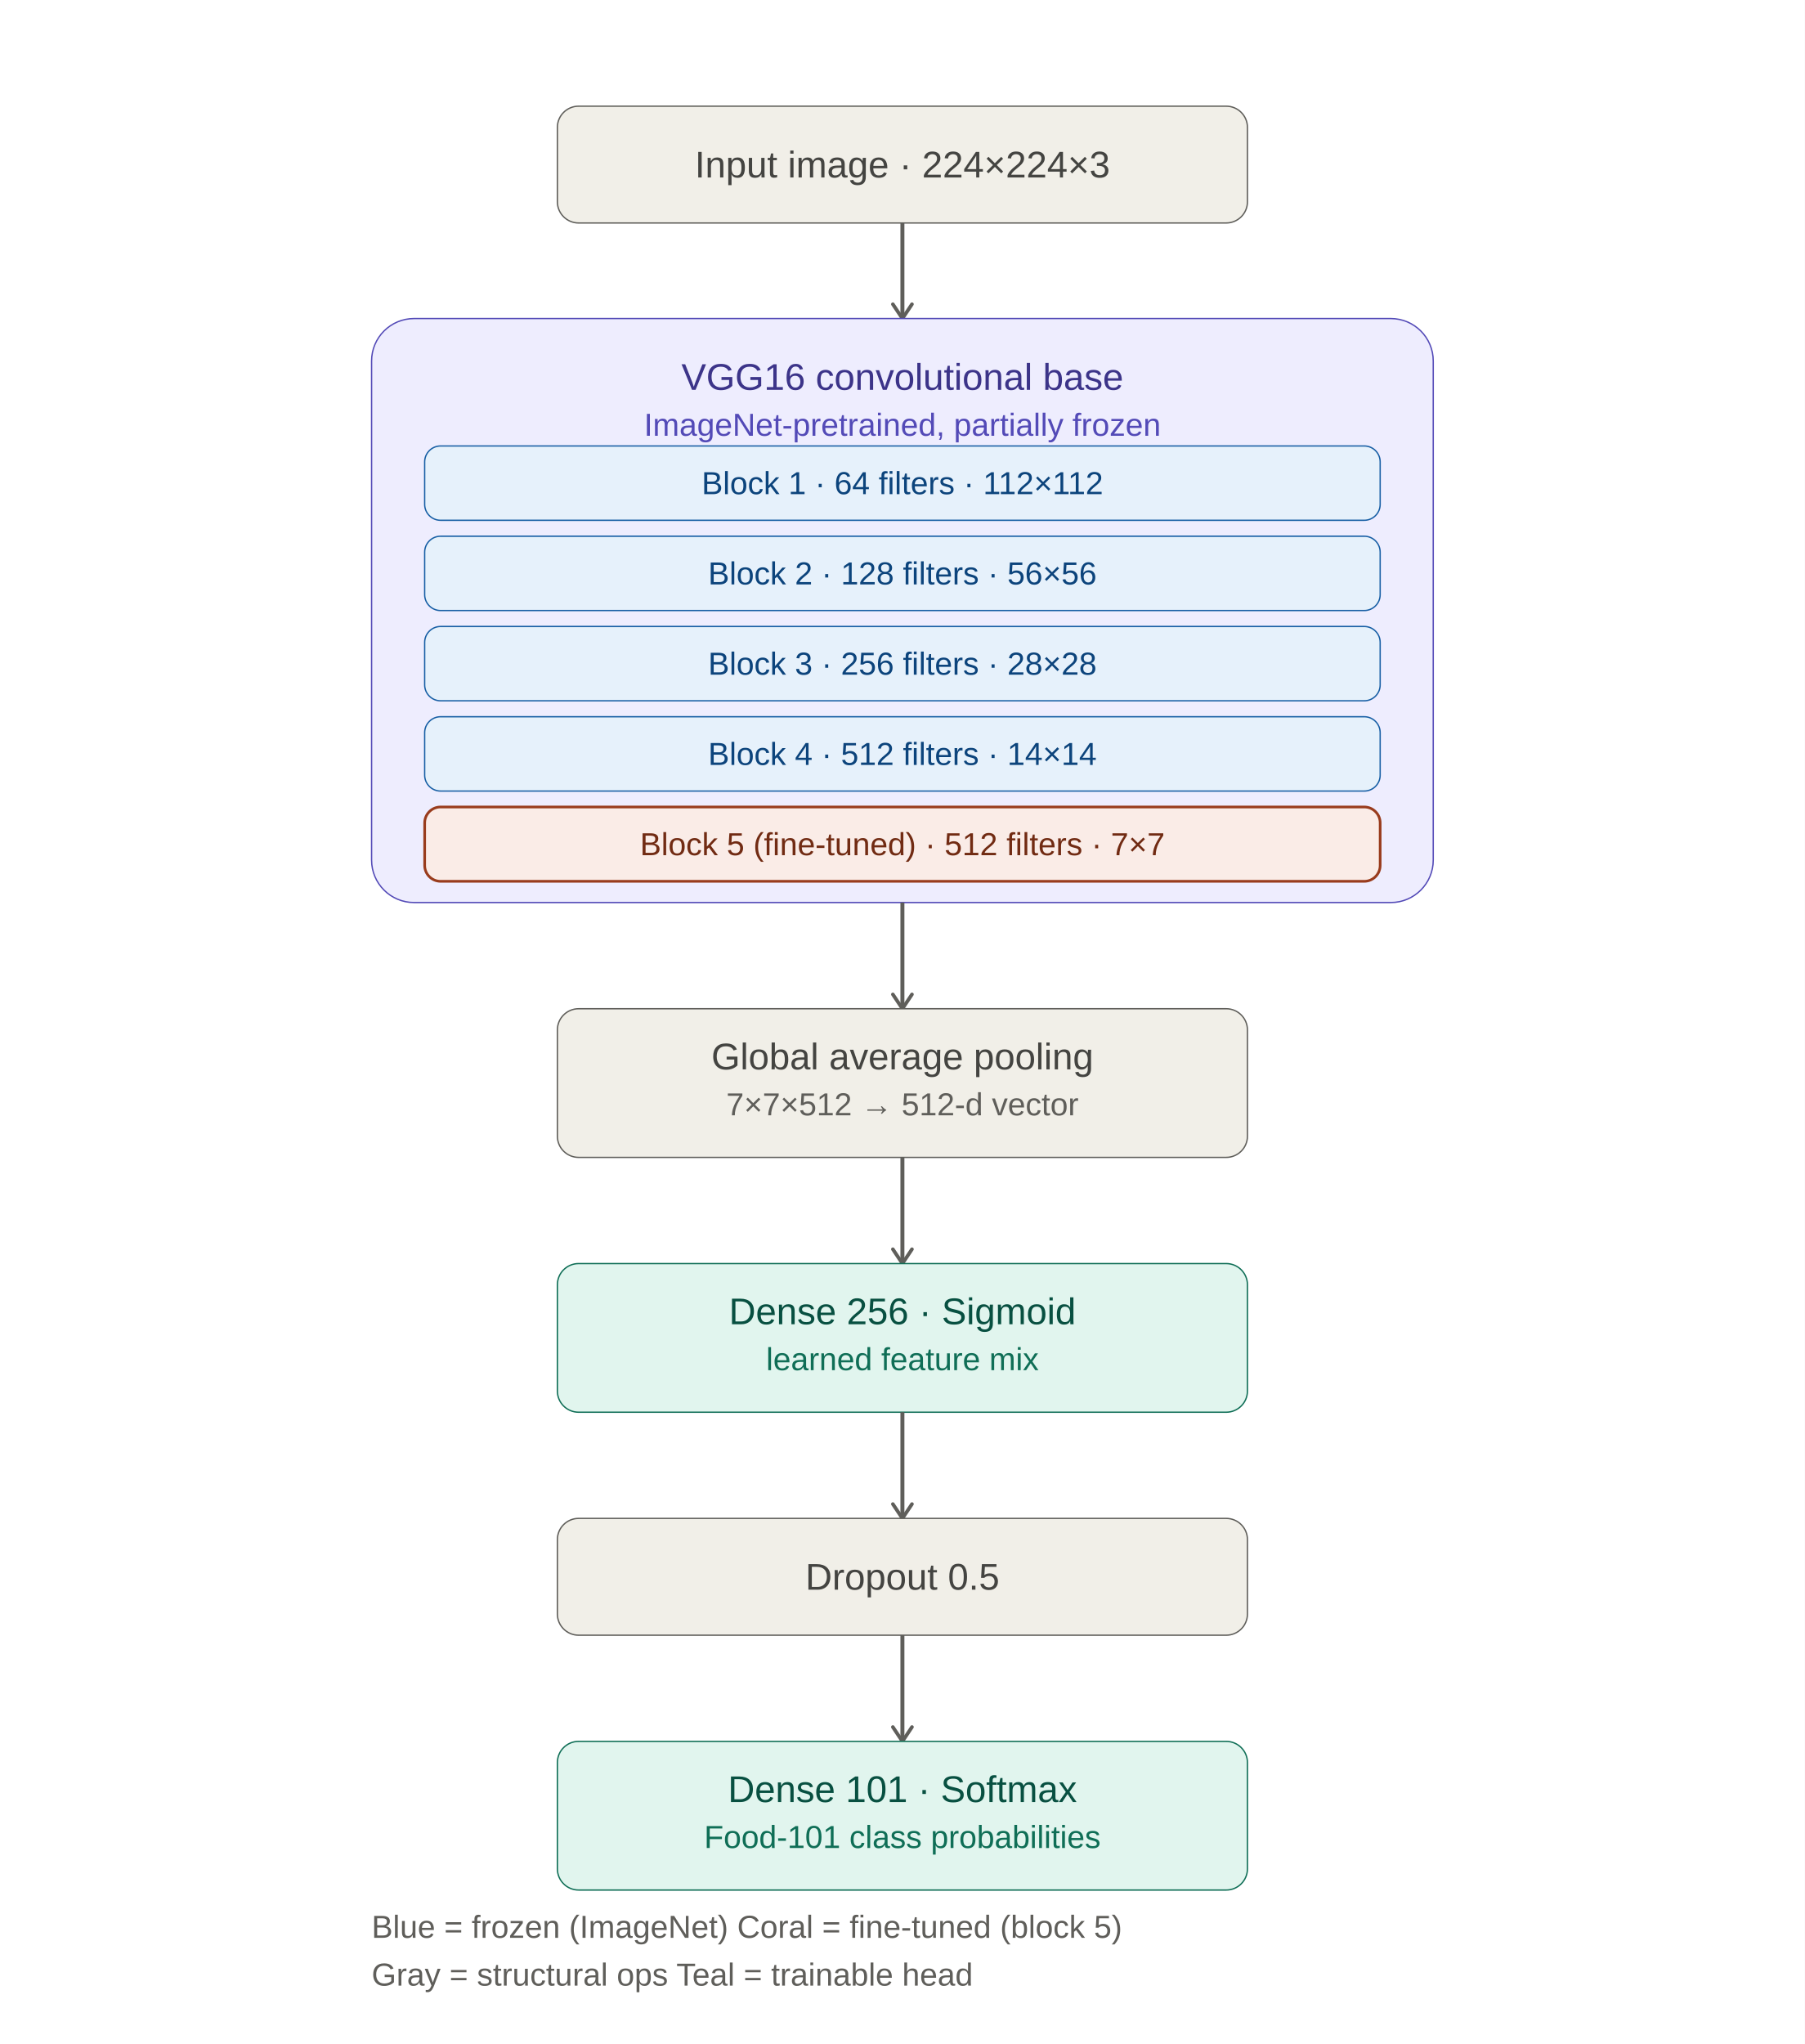
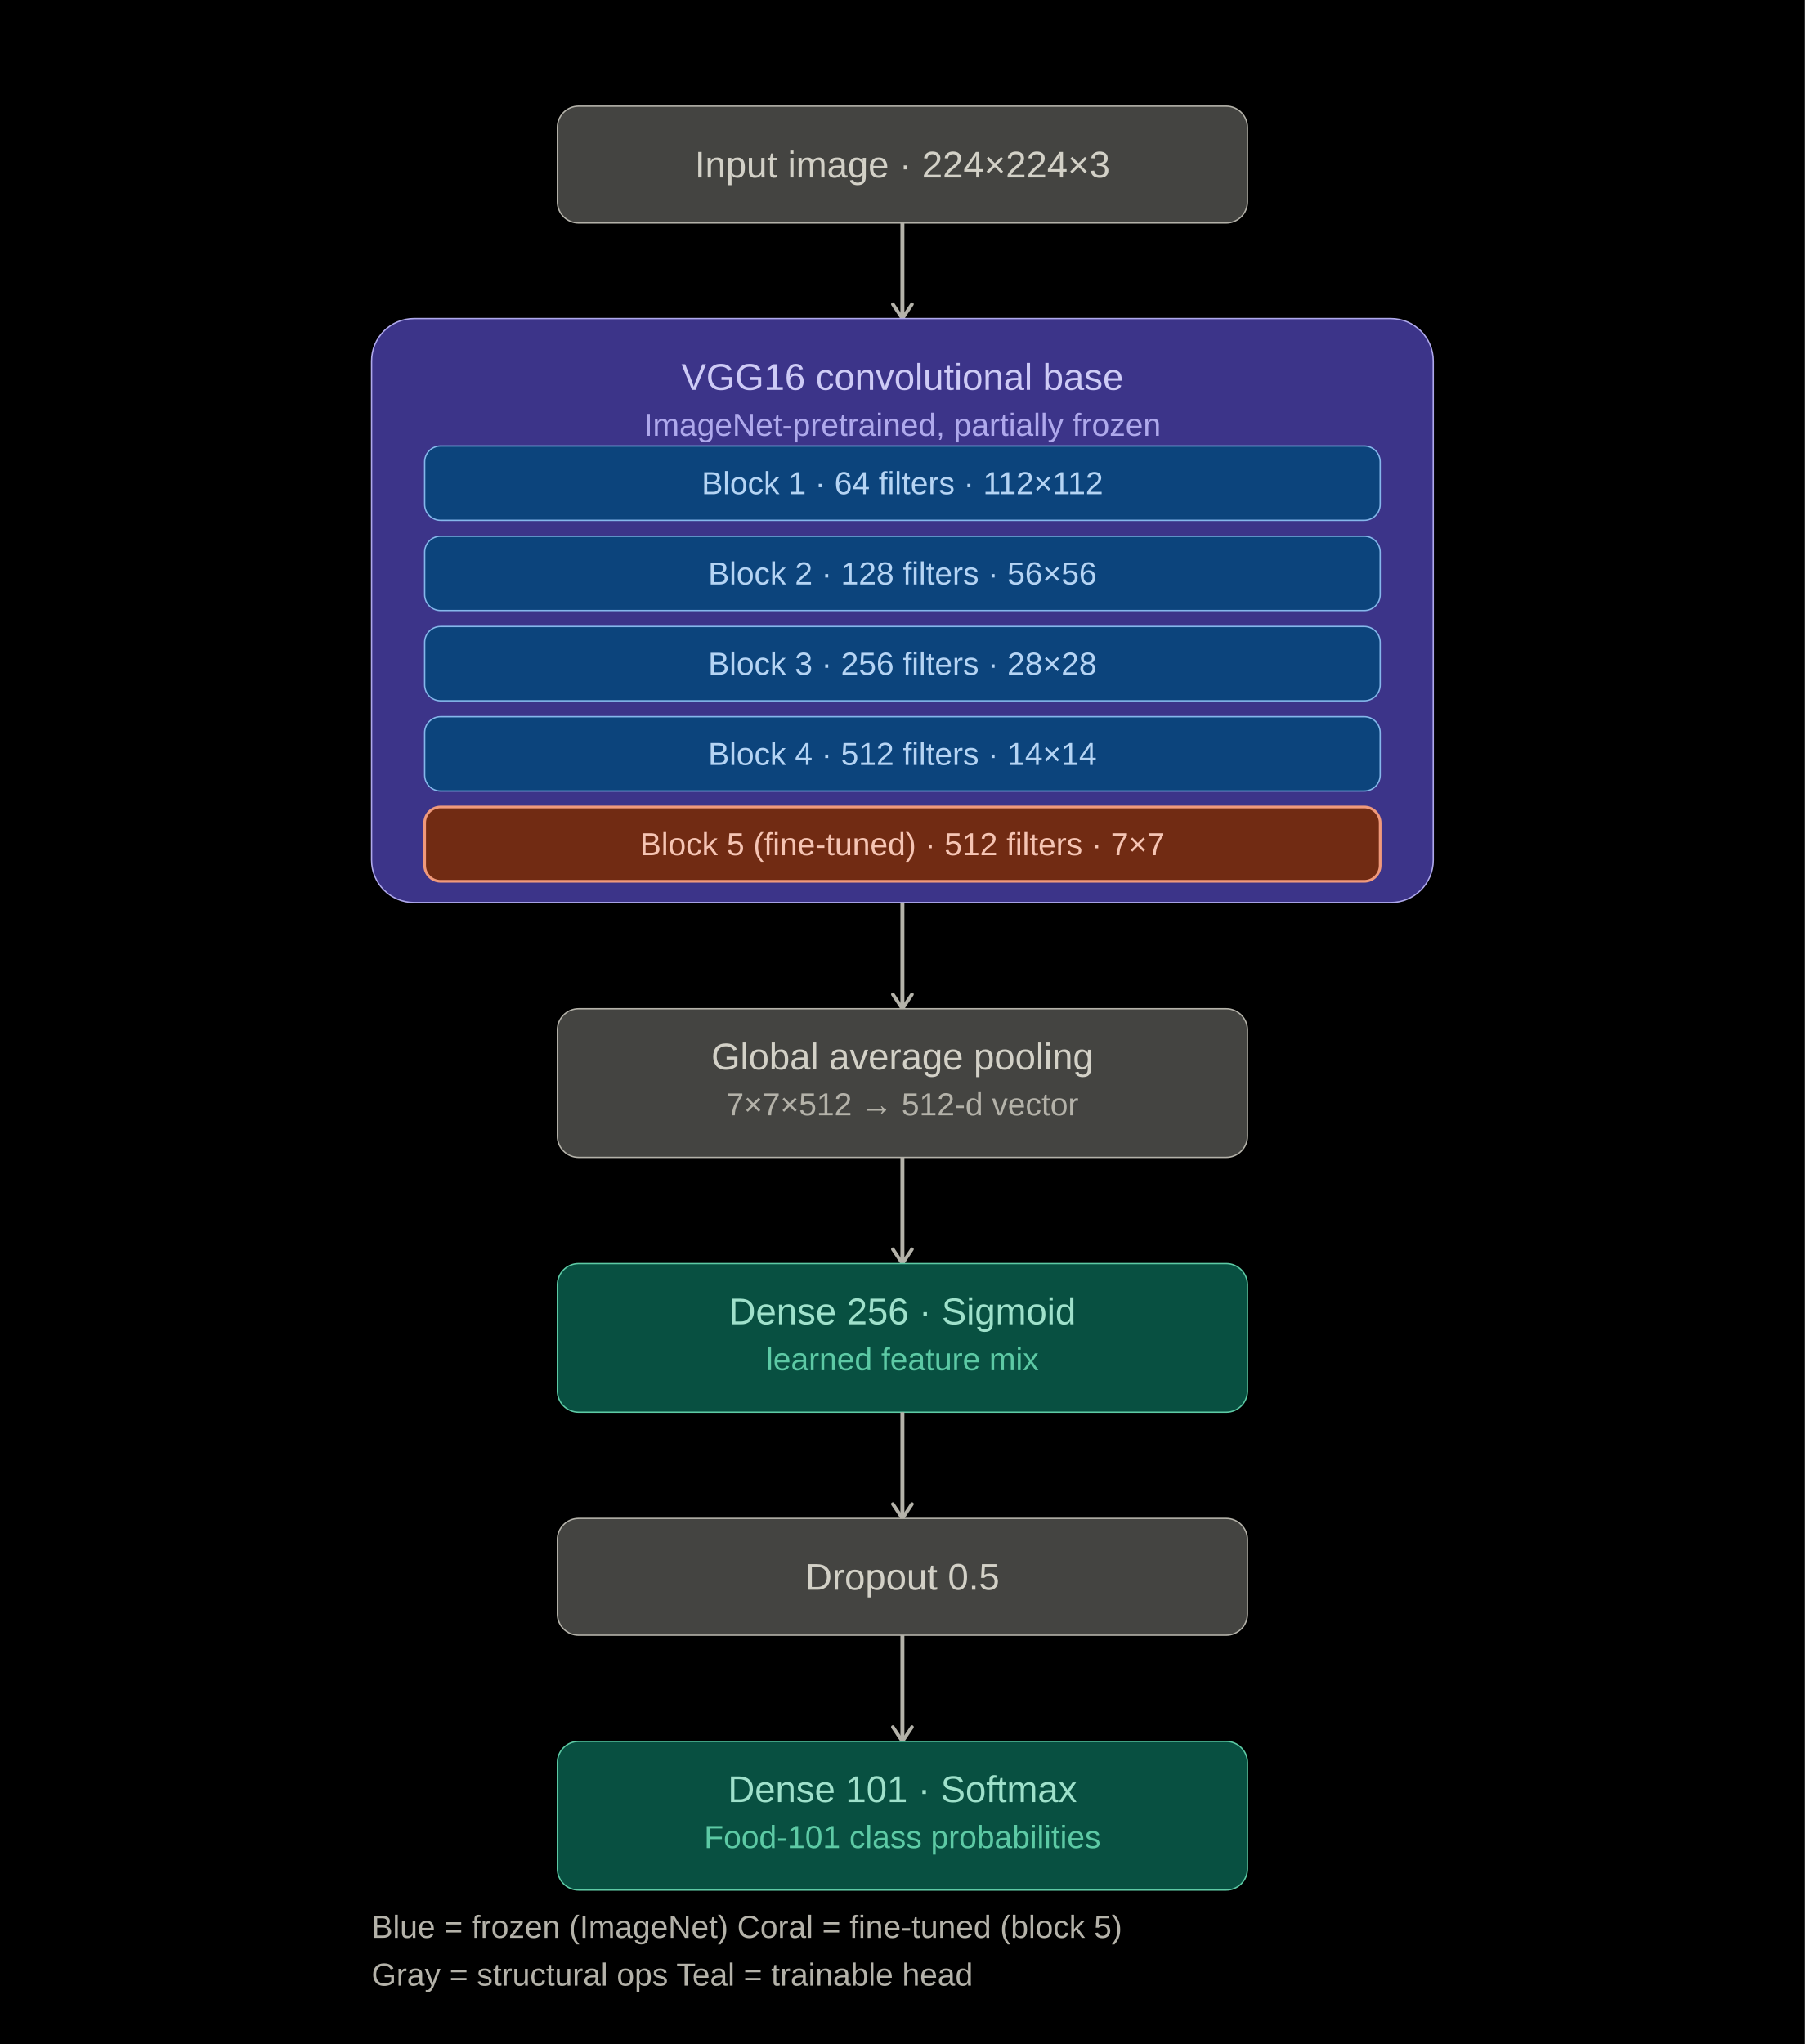
<svg xmlns="http://www.w3.org/2000/svg" width="680" height="770" viewBox="0 0 680 770" font-family="Arial, Helvetica, sans-serif">
  <defs>
    <marker id="arrow" viewBox="0 0 10 10" refX="8" refY="5" markerWidth="6" markerHeight="6" orient="auto-start-reverse">
-       <path d="M2 1L8 5L2 9" fill="none" stroke="#5F5E5A" stroke-width="1.5" stroke-linecap="round" stroke-linejoin="round" />
+       <path d="M2 1L8 5L2 9" fill="none" stroke="#B4B2A9" stroke-width="1.5" stroke-linecap="round" stroke-linejoin="round" />
    </marker>
  </defs>
-   <rect x="0" y="0" width="680" height="770" fill="#ffffff" />
-   <rect x="210" y="40" width="260" height="44" rx="8" fill="#F1EFE8" stroke="#5F5E5A" stroke-width="0.5" />
-   <text x="340" y="62" text-anchor="middle" dominant-baseline="central" font-size="14" font-weight="500" fill="#444441">Input image · 224×224×3</text>
-   <line x1="340" y1="84" x2="340" y2="120" stroke="#5F5E5A" stroke-width="1.5" marker-end="url(#arrow)" />
-   <rect x="140" y="120" width="400" height="220" rx="16" fill="#EEEDFE" stroke="#534AB7" stroke-width="0.5" />
-   <text x="340" y="142" text-anchor="middle" dominant-baseline="central" font-size="14" font-weight="500" fill="#3C3489">VGG16 convolutional base</text>
-   <text x="340" y="160" text-anchor="middle" dominant-baseline="central" font-size="12" fill="#534AB7">ImageNet-pretrained, partially frozen</text>
-   <rect x="160" y="168" width="360" height="28" rx="6" fill="#E6F1FB" stroke="#185FA5" stroke-width="0.5" />
-   <text x="340" y="182" text-anchor="middle" dominant-baseline="central" font-size="12" fill="#0C447C">Block 1 · 64 filters · 112×112</text>
-   <rect x="160" y="202" width="360" height="28" rx="6" fill="#E6F1FB" stroke="#185FA5" stroke-width="0.5" />
-   <text x="340" y="216" text-anchor="middle" dominant-baseline="central" font-size="12" fill="#0C447C">Block 2 · 128 filters · 56×56</text>
-   <rect x="160" y="236" width="360" height="28" rx="6" fill="#E6F1FB" stroke="#185FA5" stroke-width="0.5" />
-   <text x="340" y="250" text-anchor="middle" dominant-baseline="central" font-size="12" fill="#0C447C">Block 3 · 256 filters · 28×28</text>
-   <rect x="160" y="270" width="360" height="28" rx="6" fill="#E6F1FB" stroke="#185FA5" stroke-width="0.5" />
-   <text x="340" y="284" text-anchor="middle" dominant-baseline="central" font-size="12" fill="#0C447C">Block 4 · 512 filters · 14×14</text>
-   <rect x="160" y="304" width="360" height="28" rx="6" fill="#FAECE7" stroke="#993C1D" stroke-width="1" />
-   <text x="340" y="318" text-anchor="middle" dominant-baseline="central" font-size="12" fill="#712B13">Block 5 (fine-tuned) · 512 filters · 7×7</text>
-   <line x1="340" y1="340" x2="340" y2="380" stroke="#5F5E5A" stroke-width="1.5" marker-end="url(#arrow)" />
-   <rect x="210" y="380" width="260" height="56" rx="8" fill="#F1EFE8" stroke="#5F5E5A" stroke-width="0.5" />
-   <text x="340" y="398" text-anchor="middle" dominant-baseline="central" font-size="14" font-weight="500" fill="#444441">Global average pooling</text>
-   <text x="340" y="416" text-anchor="middle" dominant-baseline="central" font-size="12" fill="#5F5E5A">7×7×512 → 512-d vector</text>
-   <line x1="340" y1="436" x2="340" y2="476" stroke="#5F5E5A" stroke-width="1.5" marker-end="url(#arrow)" />
-   <rect x="210" y="476" width="260" height="56" rx="8" fill="#E1F5EE" stroke="#0F6E56" stroke-width="0.5" />
-   <text x="340" y="494" text-anchor="middle" dominant-baseline="central" font-size="14" font-weight="500" fill="#085041">Dense 256 · Sigmoid</text>
-   <text x="340" y="512" text-anchor="middle" dominant-baseline="central" font-size="12" fill="#0F6E56">learned feature mix</text>
-   <line x1="340" y1="532" x2="340" y2="572" stroke="#5F5E5A" stroke-width="1.5" marker-end="url(#arrow)" />
-   <rect x="210" y="572" width="260" height="44" rx="8" fill="#F1EFE8" stroke="#5F5E5A" stroke-width="0.5" />
-   <text x="340" y="594" text-anchor="middle" dominant-baseline="central" font-size="14" font-weight="500" fill="#444441">Dropout 0.5</text>
-   <line x1="340" y1="616" x2="340" y2="656" stroke="#5F5E5A" stroke-width="1.5" marker-end="url(#arrow)" />
-   <rect x="210" y="656" width="260" height="56" rx="8" fill="#E1F5EE" stroke="#0F6E56" stroke-width="0.5" />
-   <text x="340" y="674" text-anchor="middle" dominant-baseline="central" font-size="14" font-weight="500" fill="#085041">Dense 101 · Softmax</text>
-   <text x="340" y="692" text-anchor="middle" dominant-baseline="central" font-size="12" fill="#0F6E56">Food-101 class probabilities</text>
-   <text x="140" y="730" font-size="12" fill="#5F5E5A">Blue = frozen (ImageNet)   Coral = fine-tuned (block 5)</text>
-   <text x="140" y="748" font-size="12" fill="#5F5E5A">Gray = structural ops   Teal = trainable head</text>
+   <rect x="0" y="0" width="680" height="770" fill="#000000" />
+   <rect x="210" y="40" width="260" height="44" rx="8" fill="#444441" stroke="#B4B2A9" stroke-width="0.5" />
+   <text x="340" y="62" text-anchor="middle" dominant-baseline="central" font-size="14" font-weight="500" fill="#D3D1C7">Input image · 224×224×3</text>
+   <line x1="340" y1="84" x2="340" y2="120" stroke="#B4B2A9" stroke-width="1.5" marker-end="url(#arrow)" />
+   <rect x="140" y="120" width="400" height="220" rx="16" fill="#3C3489" stroke="#AFA9EC" stroke-width="0.5" />
+   <text x="340" y="142" text-anchor="middle" dominant-baseline="central" font-size="14" font-weight="500" fill="#CECBF6">VGG16 convolutional base</text>
+   <text x="340" y="160" text-anchor="middle" dominant-baseline="central" font-size="12" fill="#AFA9EC">ImageNet-pretrained, partially frozen</text>
+   <rect x="160" y="168" width="360" height="28" rx="6" fill="#0C447C" stroke="#85B7EB" stroke-width="0.5" />
+   <text x="340" y="182" text-anchor="middle" dominant-baseline="central" font-size="12" fill="#B5D4F4">Block 1 · 64 filters · 112×112</text>
+   <rect x="160" y="202" width="360" height="28" rx="6" fill="#0C447C" stroke="#85B7EB" stroke-width="0.5" />
+   <text x="340" y="216" text-anchor="middle" dominant-baseline="central" font-size="12" fill="#B5D4F4">Block 2 · 128 filters · 56×56</text>
+   <rect x="160" y="236" width="360" height="28" rx="6" fill="#0C447C" stroke="#85B7EB" stroke-width="0.5" />
+   <text x="340" y="250" text-anchor="middle" dominant-baseline="central" font-size="12" fill="#B5D4F4">Block 3 · 256 filters · 28×28</text>
+   <rect x="160" y="270" width="360" height="28" rx="6" fill="#0C447C" stroke="#85B7EB" stroke-width="0.5" />
+   <text x="340" y="284" text-anchor="middle" dominant-baseline="central" font-size="12" fill="#B5D4F4">Block 4 · 512 filters · 14×14</text>
+   <rect x="160" y="304" width="360" height="28" rx="6" fill="#712B13" stroke="#F0997B" stroke-width="1" />
+   <text x="340" y="318" text-anchor="middle" dominant-baseline="central" font-size="12" fill="#F5C4B3">Block 5 (fine-tuned) · 512 filters · 7×7</text>
+   <line x1="340" y1="340" x2="340" y2="380" stroke="#B4B2A9" stroke-width="1.5" marker-end="url(#arrow)" />
+   <rect x="210" y="380" width="260" height="56" rx="8" fill="#444441" stroke="#B4B2A9" stroke-width="0.5" />
+   <text x="340" y="398" text-anchor="middle" dominant-baseline="central" font-size="14" font-weight="500" fill="#D3D1C7">Global average pooling</text>
+   <text x="340" y="416" text-anchor="middle" dominant-baseline="central" font-size="12" fill="#B4B2A9">7×7×512 → 512-d vector</text>
+   <line x1="340" y1="436" x2="340" y2="476" stroke="#B4B2A9" stroke-width="1.5" marker-end="url(#arrow)" />
+   <rect x="210" y="476" width="260" height="56" rx="8" fill="#085041" stroke="#5DCAA5" stroke-width="0.5" />
+   <text x="340" y="494" text-anchor="middle" dominant-baseline="central" font-size="14" font-weight="500" fill="#9FE1CB">Dense 256 · Sigmoid</text>
+   <text x="340" y="512" text-anchor="middle" dominant-baseline="central" font-size="12" fill="#5DCAA5">learned feature mix</text>
+   <line x1="340" y1="532" x2="340" y2="572" stroke="#B4B2A9" stroke-width="1.5" marker-end="url(#arrow)" />
+   <rect x="210" y="572" width="260" height="44" rx="8" fill="#444441" stroke="#B4B2A9" stroke-width="0.5" />
+   <text x="340" y="594" text-anchor="middle" dominant-baseline="central" font-size="14" font-weight="500" fill="#D3D1C7">Dropout 0.5</text>
+   <line x1="340" y1="616" x2="340" y2="656" stroke="#B4B2A9" stroke-width="1.5" marker-end="url(#arrow)" />
+   <rect x="210" y="656" width="260" height="56" rx="8" fill="#085041" stroke="#5DCAA5" stroke-width="0.5" />
+   <text x="340" y="674" text-anchor="middle" dominant-baseline="central" font-size="14" font-weight="500" fill="#9FE1CB">Dense 101 · Softmax</text>
+   <text x="340" y="692" text-anchor="middle" dominant-baseline="central" font-size="12" fill="#5DCAA5">Food-101 class probabilities</text>
+   <text x="140" y="730" font-size="12" fill="#B4B2A9">Blue = frozen (ImageNet)   Coral = fine-tuned (block 5)</text>
+   <text x="140" y="748" font-size="12" fill="#B4B2A9">Gray = structural ops   Teal = trainable head</text>
</svg>
